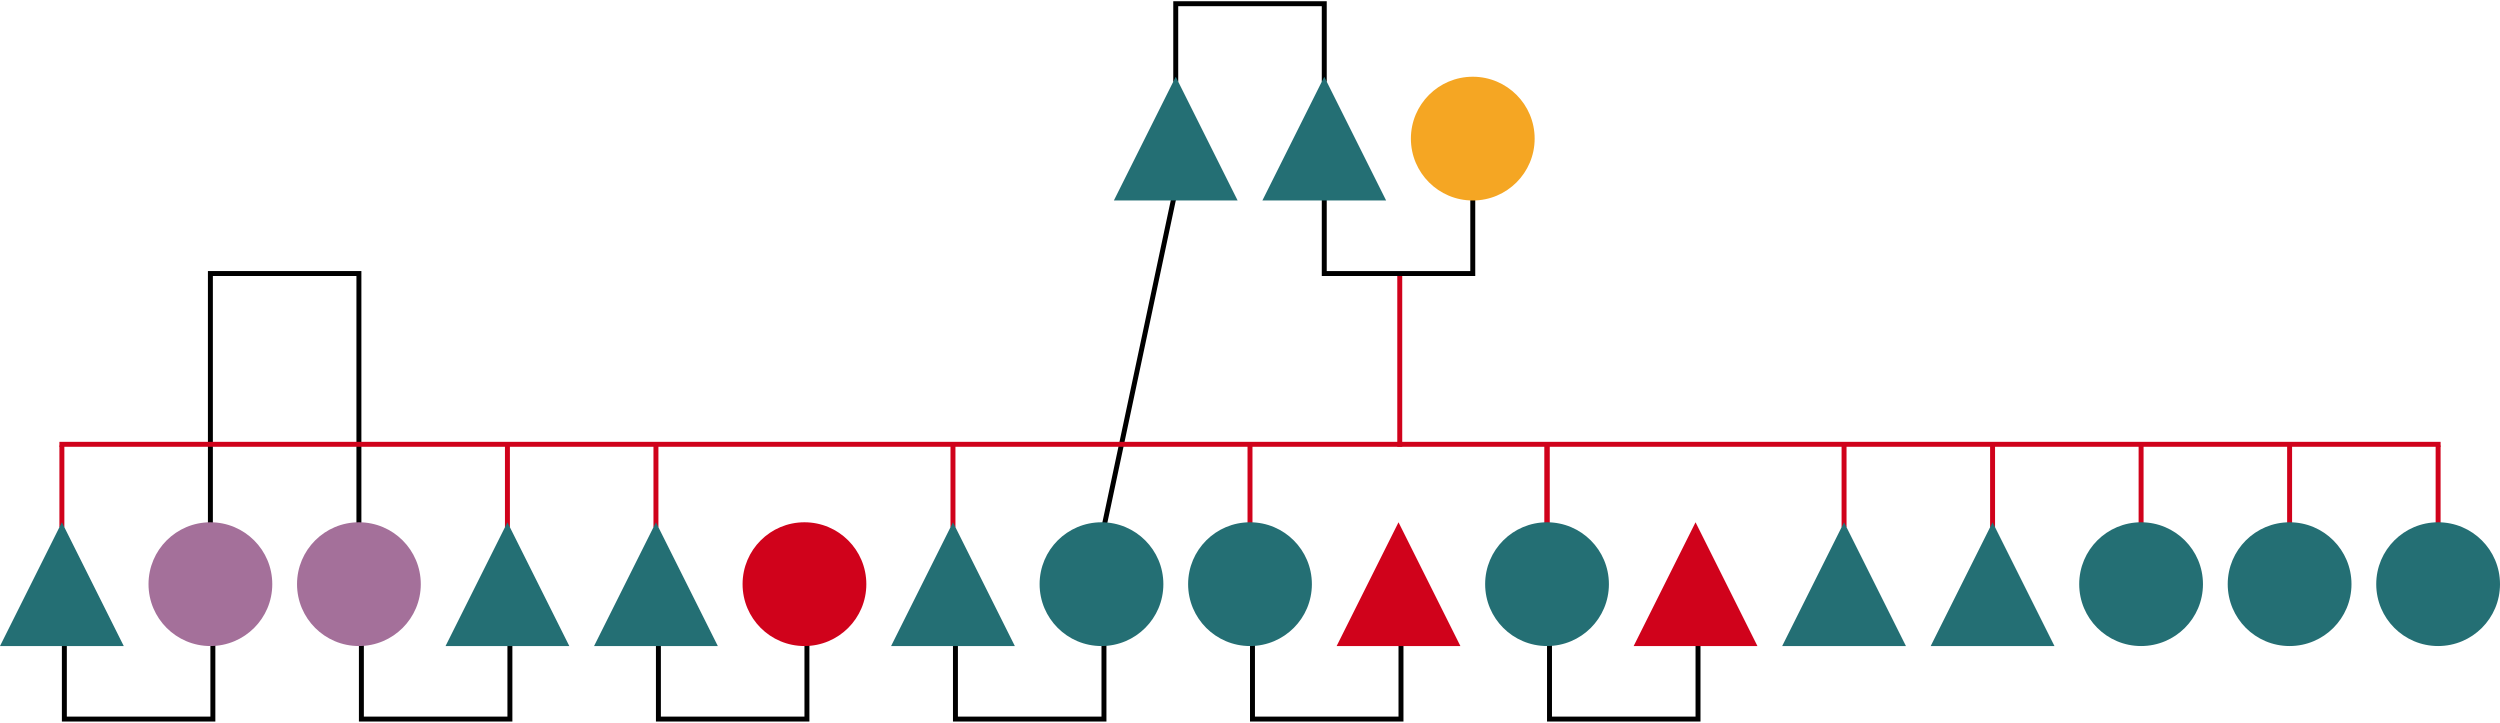
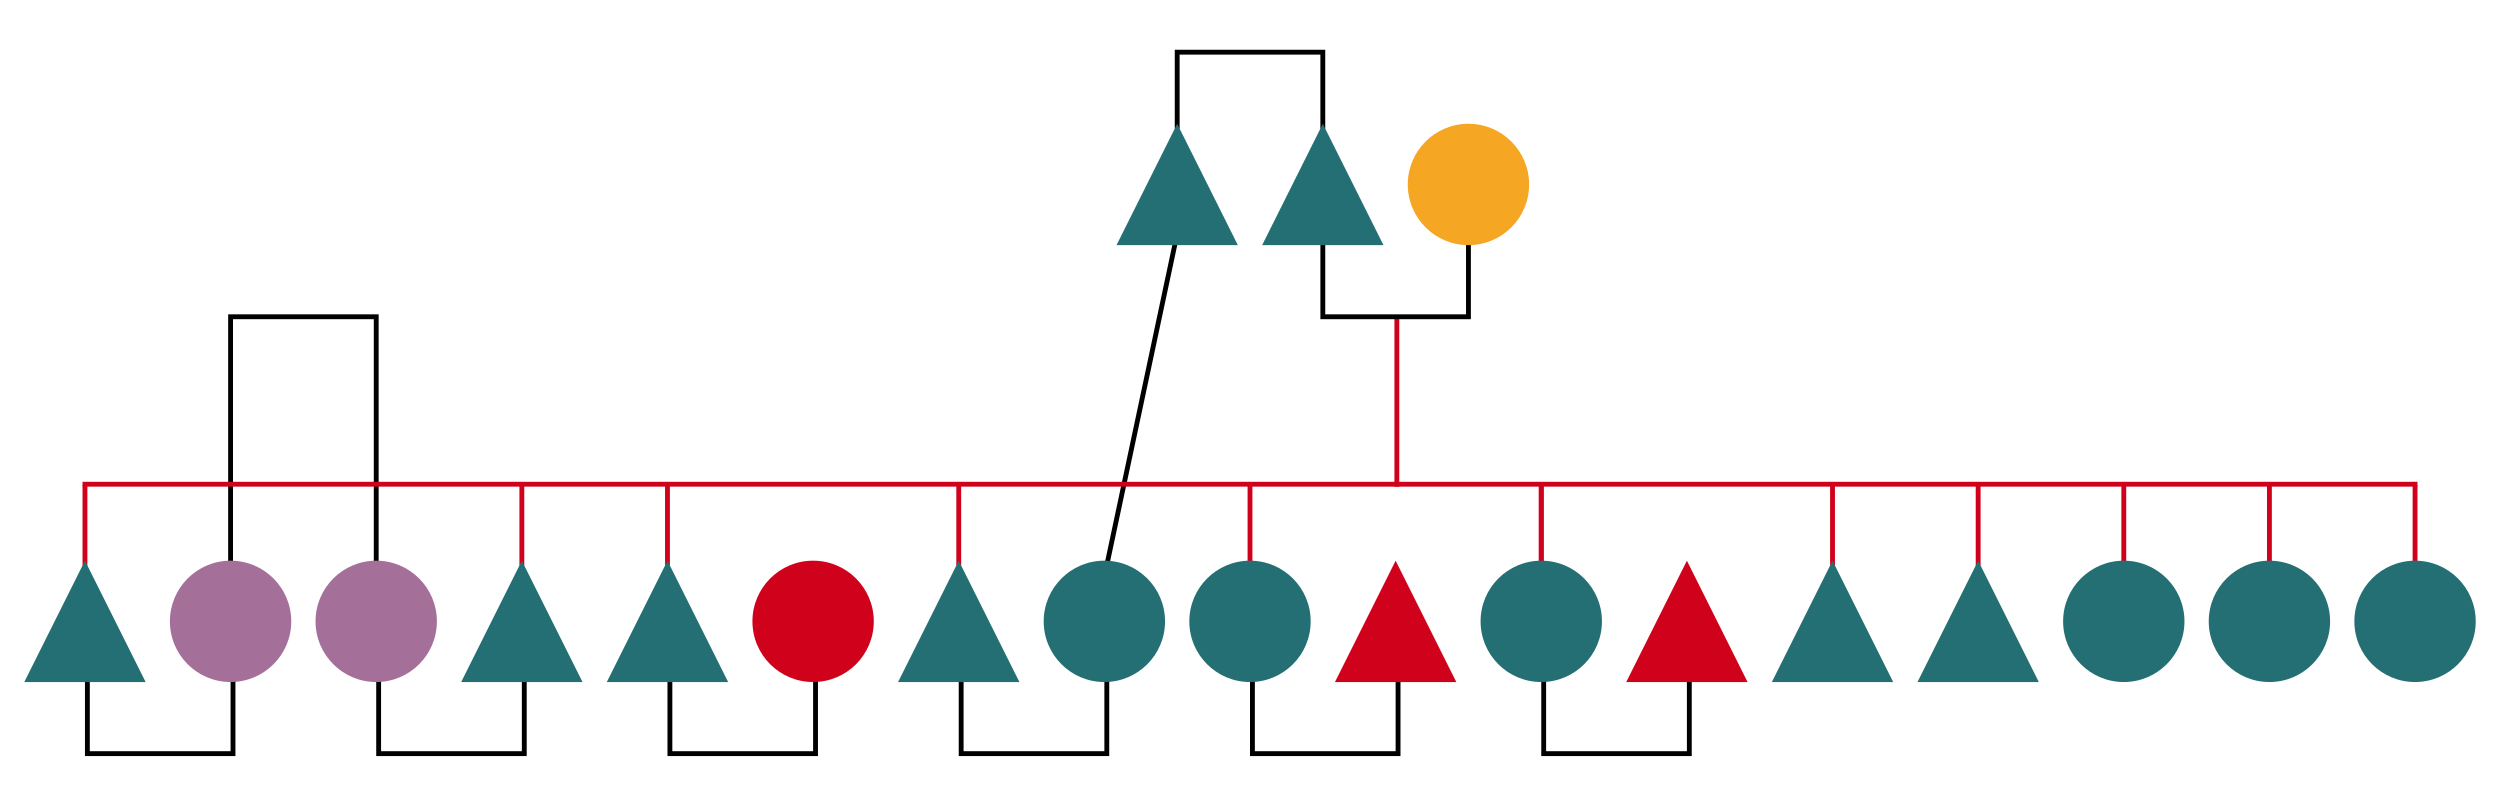
- <svg xmlns="http://www.w3.org/2000/svg" width="1010px" height="292px" viewBox="0 0 1010 292" version="1.1">
+ <svg xmlns="http://www.w3.org/2000/svg" width="1030px" height="332px" viewBox="0 0 1030 332" version="1.1">
  <defs />
  <g id="Page-2" stroke="none" stroke-width="1" fill="none" fill-rule="evenodd">
-     <path d="M474,81 L446.5,210.5" id="Line-5" stroke="#000000" stroke-width="2" stroke-linecap="square" />
-     <path d="M565.5,111.5 L565.5,179.5" id="Line-2" stroke="#D0021B" stroke-width="2" stroke-linecap="square" />
-     <path d="M25,181 L25,212" id="Line-3" stroke="#D0021B" stroke-width="2" stroke-linecap="square" />
-     <path d="M205,181 L205,212" id="Line-3" stroke="#D0021B" stroke-width="2" stroke-linecap="square" />
-     <path d="M265,181 L265,212" id="Line-3" stroke="#D0021B" stroke-width="2" stroke-linecap="square" />
-     <path d="M385,181 L385,212" id="Line-3" stroke="#D0021B" stroke-width="2" stroke-linecap="square" />
-     <path d="M505,181 L505,212" id="Line-3" stroke="#D0021B" stroke-width="2" stroke-linecap="square" />
-     <path d="M625,181 L625,212" id="Line-3" stroke="#D0021B" stroke-width="2" stroke-linecap="square" />
-     <path d="M625,181 L625,212" id="Line-3" stroke="#D0021B" stroke-width="2" stroke-linecap="square" />
-     <path d="M745,181 L745,212" id="Line-3" stroke="#D0021B" stroke-width="2" stroke-linecap="square" />
-     <path d="M865,181 L865,212" id="Line-3" stroke="#D0021B" stroke-width="2" stroke-linecap="square" />
-     <path d="M985,181 L985,212" id="Line-3" stroke="#D0021B" stroke-width="2" stroke-linecap="square" />
-     <path d="M925,181 L925,212" id="Line-3" stroke="#D0021B" stroke-width="2" stroke-linecap="square" />
-     <path d="M805,181 L805,212" id="Line-3" stroke="#D0021B" stroke-width="2" stroke-linecap="square" />
-     <polyline id="Line" stroke="#000000" stroke-width="2" stroke-linecap="square" points="475 32.004 475 1.5 535 1.5 535 32.004" />
-     <polyline id="Line" stroke="#000000" stroke-width="2" stroke-linecap="square" points="85 212.004 85 110.504 145 110.504 145 212.004" />
-     <polyline id="Line" stroke="#000000" stroke-width="2" stroke-linecap="square" transform="translate(565, 95.25205) rotate(-180) translate(-565, -95.25205) " points="535 110.504 535 80 595 80 595 110.504" />
-     <path d="M985,179.5 L25,179.5" id="Line-4" stroke="#D0021B" stroke-width="2" stroke-linecap="square" />
-     <polyline id="Line" stroke="#000000" stroke-width="2" stroke-linecap="square" transform="translate(56, 275.252) rotate(-180) translate(-56, -275.252) " points="26 290.504 26 260 86 260 86 290.504" />
-     <polyline id="Line" stroke="#000000" stroke-width="2" stroke-linecap="square" transform="translate(176, 275.252) rotate(-180) translate(-176, -275.252) " points="146 290.504 146 260 206 260 206 290.504" />
-     <polyline id="Line" stroke="#000000" stroke-width="2" stroke-linecap="square" transform="translate(296, 275.252) rotate(-180) translate(-296, -275.252) " points="266 290.504 266 260 326 260 326 290.504" />
-     <polyline id="Line" stroke="#000000" stroke-width="2" stroke-linecap="square" transform="translate(416, 275.252) rotate(-180) translate(-416, -275.252) " points="386 290.504 386 260 446 260 446 290.504" />
-     <polyline id="Line" stroke="#000000" stroke-width="2" stroke-linecap="square" transform="translate(536, 275.252) rotate(-180) translate(-536, -275.252) " points="506 290.504 506 260 566 260 566 290.504" />
-     <polyline id="Line" stroke="#000000" stroke-width="2" stroke-linecap="square" transform="translate(656, 275.252) rotate(-180) translate(-656, -275.252) " points="626 290.504 626 260 686 260 686 290.504" />
-     <circle id="Oval" fill="#F5A623" cx="595" cy="56" r="25" />
-     <circle id="Oval-Copy" fill="#A4709A" cx="145" cy="236" r="25" />
-     <circle id="Oval-Copy-2" fill="#D0021B" cx="325" cy="236" r="25" />
-     <circle id="Oval-Copy-3" fill="#246F74" cx="445" cy="236" r="25" />
-     <circle id="Oval-Copy-4" fill="#246F74" cx="505" cy="236" r="25" />
-     <circle id="Oval-Copy-7" fill="#246F74" cx="865" cy="236" r="25" />
-     <circle id="Oval-Copy-8" fill="#246F74" cx="925" cy="236" r="25" />
-     <circle id="Oval-Copy-10" fill="#246F74" cx="985" cy="236" r="25" />
-     <circle id="Oval-Copy-5" fill="#246F74" cx="625" cy="236" r="25" />
-     <circle id="Oval-Copy-9" fill="#A4709A" cx="85" cy="236" r="25" />
-     <polygon id="Triangle" fill="#246F74" points="475 31 500 81 450 81" />
-     <polygon id="Triangle" fill="#246F74" points="265 211 290 261 240 261" />
-     <polygon id="Triangle-Copy-8" fill="#246F74" points="205 211 230 261 180 261" />
-     <polygon id="Triangle-Copy" fill="#246F74" points="25 211 50 261 0 261" />
-     <polygon id="Triangle-Copy-2" fill="#246F74" points="385 211 410 261 360 261" />
-     <polygon id="Triangle-Copy-3" fill="#D0021B" points="685 211 710 261 660 261" />
-     <polygon id="Triangle-Copy-4" fill="#D0021B" points="565 211 590 261 540 261" />
-     <polygon id="Triangle-Copy-5" fill="#246F74" points="805 211 830 261 780 261" />
-     <polygon id="Triangle-Copy-6" fill="#246F74" points="745 211 770 261 720 261" />
-     <polygon id="Triangle" fill="#246F74" points="535 31 560 81 510 81" />
+     <path d="M484,101 L456.5,230.5" id="Line-5" stroke="#000000" stroke-width="2" stroke-linecap="square" />
+     <path d="M575.5,131.5 L575.5,199.5" id="Line-2" stroke="#D0021B" stroke-width="2" stroke-linecap="square" />
+     <path d="M35,201 L35,232" id="Line-3" stroke="#D0021B" stroke-width="2" stroke-linecap="square" />
+     <path d="M215,201 L215,232" id="Line-3" stroke="#D0021B" stroke-width="2" stroke-linecap="square" />
+     <path d="M275,201 L275,232" id="Line-3" stroke="#D0021B" stroke-width="2" stroke-linecap="square" />
+     <path d="M395,201 L395,232" id="Line-3" stroke="#D0021B" stroke-width="2" stroke-linecap="square" />
+     <path d="M515,201 L515,232" id="Line-3" stroke="#D0021B" stroke-width="2" stroke-linecap="square" />
+     <path d="M635,201 L635,232" id="Line-3" stroke="#D0021B" stroke-width="2" stroke-linecap="square" />
+     <path d="M635,201 L635,232" id="Line-3" stroke="#D0021B" stroke-width="2" stroke-linecap="square" />
+     <path d="M755,201 L755,232" id="Line-3" stroke="#D0021B" stroke-width="2" stroke-linecap="square" />
+     <path d="M875,201 L875,232" id="Line-3" stroke="#D0021B" stroke-width="2" stroke-linecap="square" />
+     <path d="M995,201 L995,232" id="Line-3" stroke="#D0021B" stroke-width="2" stroke-linecap="square" />
+     <path d="M935,201 L935,232" id="Line-3" stroke="#D0021B" stroke-width="2" stroke-linecap="square" />
+     <path d="M815,201 L815,232" id="Line-3" stroke="#D0021B" stroke-width="2" stroke-linecap="square" />
+     <polyline id="Line" stroke="#000000" stroke-width="2" stroke-linecap="square" points="485 52.004 485 21.5 545 21.5 545 52.004" />
+     <polyline id="Line" stroke="#000000" stroke-width="2" stroke-linecap="square" points="95 232.004 95 130.504 155 130.504 155 232.004" />
+     <polyline id="Line" stroke="#000000" stroke-width="2" stroke-linecap="square" transform="translate(575, 115.252) rotate(-180) translate(-575, -115.252) " points="545 130.504 545 100 605 100 605 130.504" />
+     <path d="M995,199.5 L35,199.5" id="Line-4" stroke="#D0021B" stroke-width="2" stroke-linecap="square" />
+     <polyline id="Line" stroke="#000000" stroke-width="2" stroke-linecap="square" transform="translate(66, 295.252) rotate(-180) translate(-66, -295.252) " points="36 310.504 36 280 96 280 96 310.504" />
+     <polyline id="Line" stroke="#000000" stroke-width="2" stroke-linecap="square" transform="translate(186, 295.252) rotate(-180) translate(-186, -295.252) " points="156 310.504 156 280 216 280 216 310.504" />
+     <polyline id="Line" stroke="#000000" stroke-width="2" stroke-linecap="square" transform="translate(306, 295.252) rotate(-180) translate(-306, -295.252) " points="276 310.504 276 280 336 280 336 310.504" />
+     <polyline id="Line" stroke="#000000" stroke-width="2" stroke-linecap="square" transform="translate(426, 295.252) rotate(-180) translate(-426, -295.252) " points="396 310.504 396 280 456 280 456 310.504" />
+     <polyline id="Line" stroke="#000000" stroke-width="2" stroke-linecap="square" transform="translate(546, 295.252) rotate(-180) translate(-546, -295.252) " points="516 310.504 516 280 576 280 576 310.504" />
+     <polyline id="Line" stroke="#000000" stroke-width="2" stroke-linecap="square" transform="translate(666, 295.252) rotate(-180) translate(-666, -295.252) " points="636 310.504 636 280 696 280 696 310.504" />
+     <circle id="Oval" fill="#F5A623" cx="605" cy="76" r="25" />
+     <circle id="Oval-Copy" fill="#A4709A" cx="155" cy="256" r="25" />
+     <circle id="Oval-Copy-2" fill="#D0021B" cx="335" cy="256" r="25" />
+     <circle id="Oval-Copy-3" fill="#246F74" cx="455" cy="256" r="25" />
+     <circle id="Oval-Copy-4" fill="#246F74" cx="515" cy="256" r="25" />
+     <circle id="Oval-Copy-7" fill="#246F74" cx="875" cy="256" r="25" />
+     <circle id="Oval-Copy-8" fill="#246F74" cx="935" cy="256" r="25" />
+     <circle id="Oval-Copy-10" fill="#246F74" cx="995" cy="256" r="25" />
+     <circle id="Oval-Copy-5" fill="#246F74" cx="635" cy="256" r="25" />
+     <circle id="Oval-Copy-9" fill="#A4709A" cx="95" cy="256" r="25" />
+     <polygon id="Triangle" fill="#246F74" points="485 51 510 101 460 101" />
+     <polygon id="Triangle" fill="#246F74" points="275 231 300 281 250 281" />
+     <polygon id="Triangle-Copy-8" fill="#246F74" points="215 231 240 281 190 281" />
+     <polygon id="Triangle-Copy" fill="#246F74" points="35 231 60 281 10 281" />
+     <polygon id="Triangle-Copy-2" fill="#246F74" points="395 231 420 281 370 281" />
+     <polygon id="Triangle-Copy-3" fill="#D0021B" points="695 231 720 281 670 281" />
+     <polygon id="Triangle-Copy-4" fill="#D0021B" points="575 231 600 281 550 281" />
+     <polygon id="Triangle-Copy-5" fill="#246F74" points="815 231 840 281 790 281" />
+     <polygon id="Triangle-Copy-6" fill="#246F74" points="755 231 780 281 730 281" />
+     <polygon id="Triangle" fill="#246F74" points="545 51 570 101 520 101" />
  </g>
</svg>
